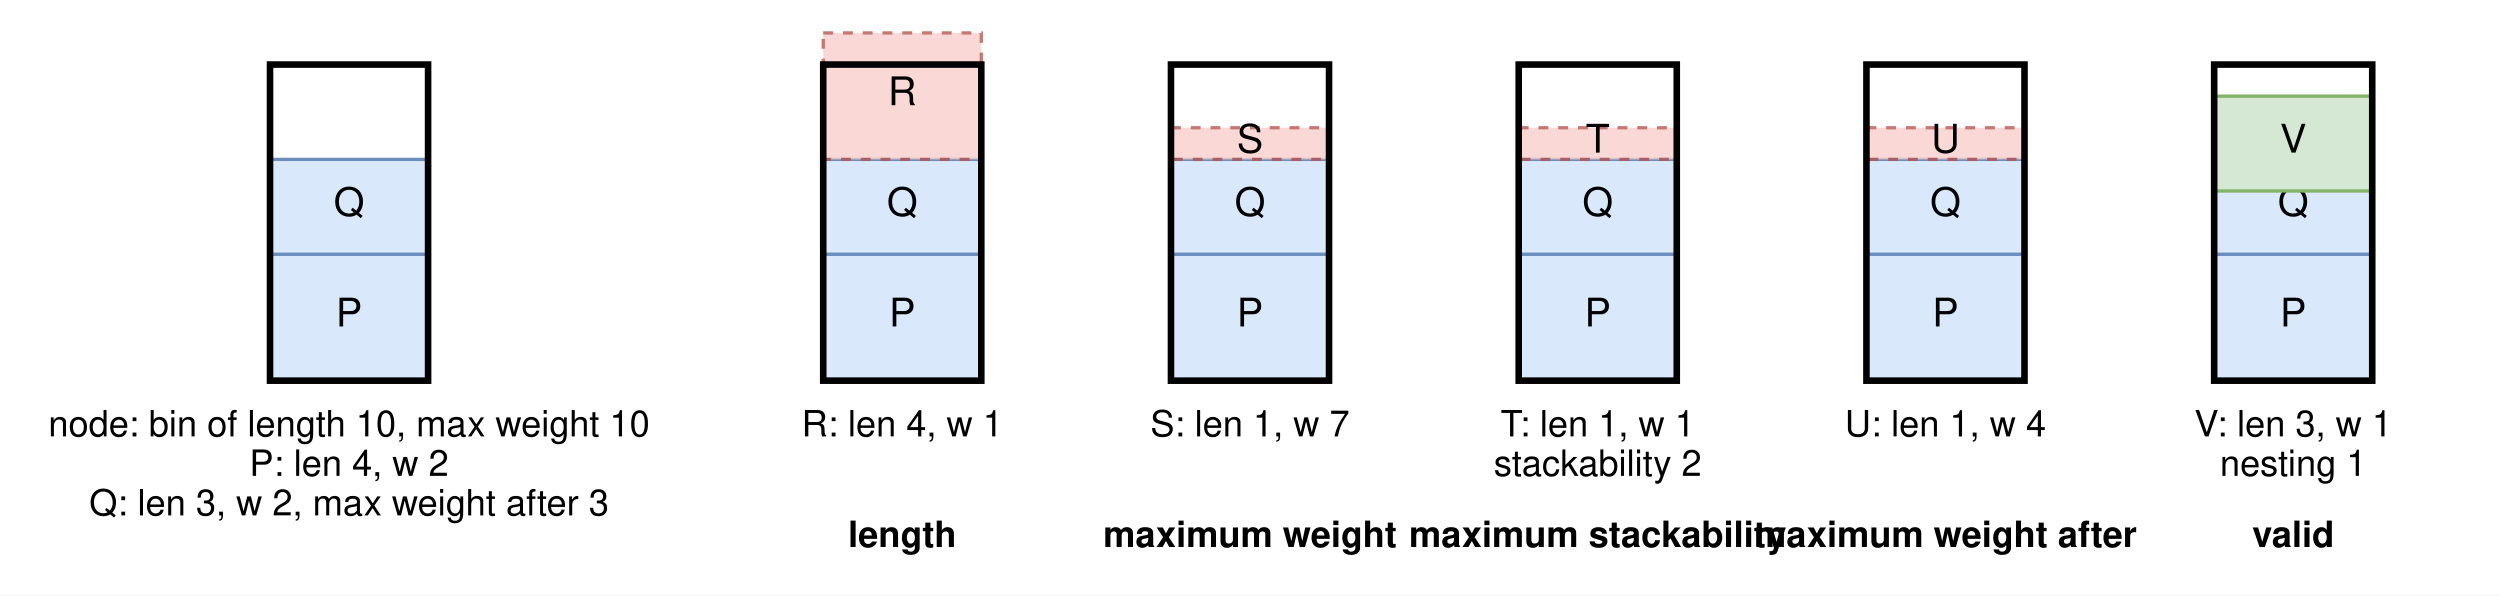
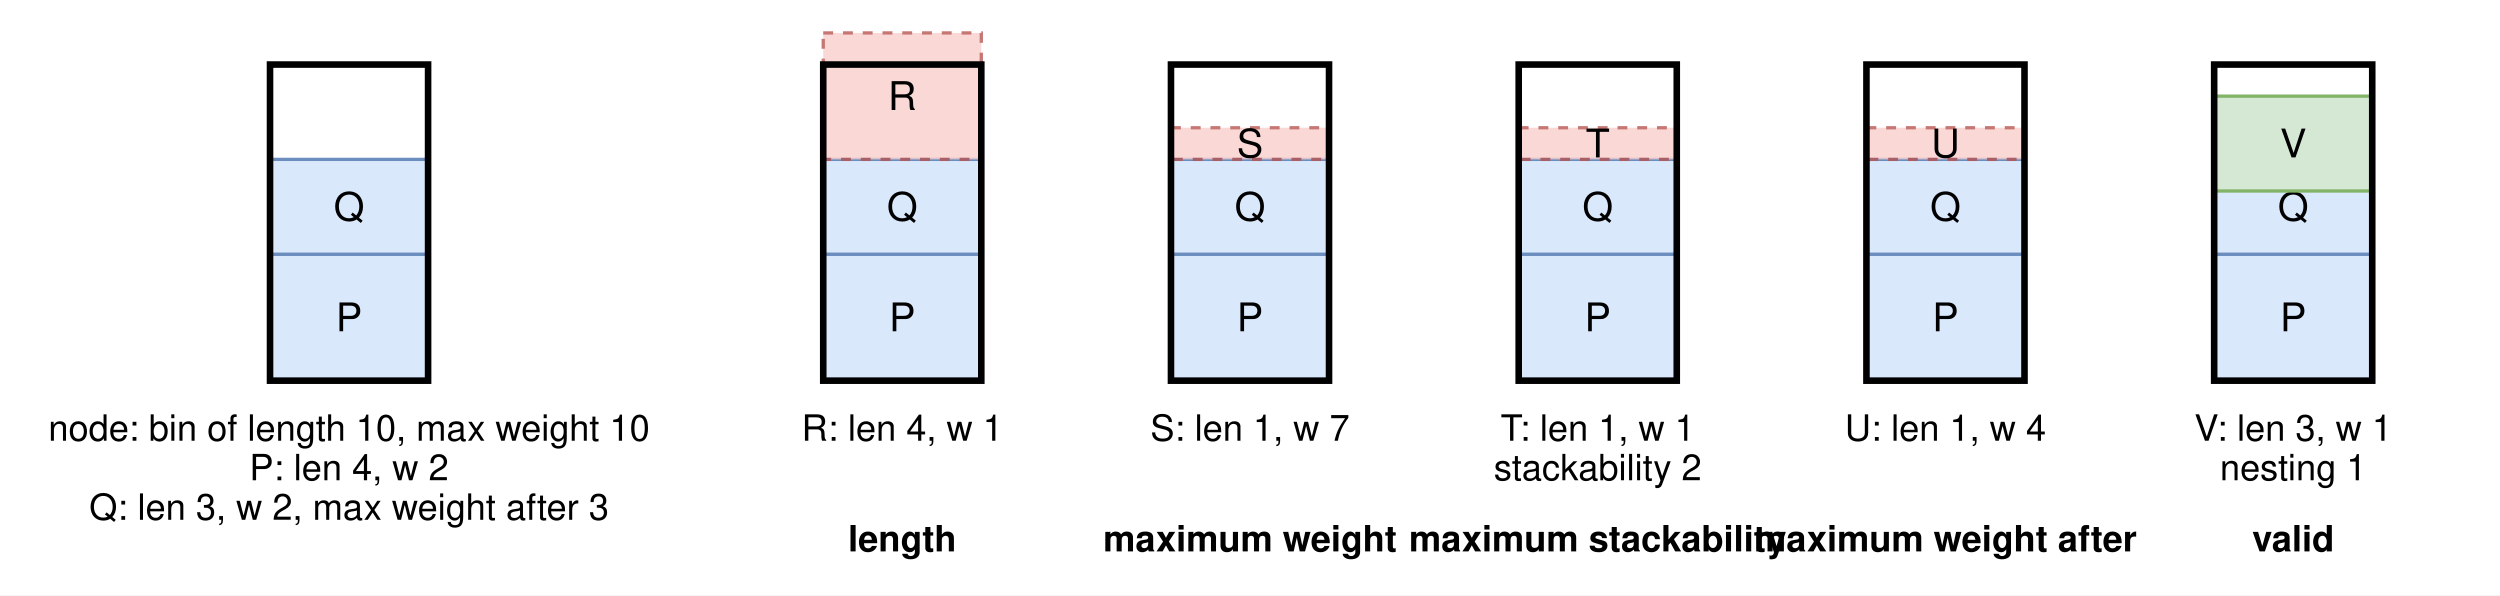
<svg xmlns="http://www.w3.org/2000/svg" width="759.2" height="180.8" viewBox="-82.0 -115.6 759.2 180.8">
  <rect x="-82.0" y="-115.6" width="759.2" height="180.8" fill="#ffffff" />
  <rect x="0" y="-38.4" width="48" height="38.4" fill="#dae8fc" stroke="#6c8ebf" stroke-width="1" />
-   <text font-family="Helvetica, Arial, sans-serif" font-size="12" fill="#000000" text-anchor="middle" dominant-baseline="central">
-     <tspan x="24.0" y="-19.2">P</tspan>
+   <text font-family="Helvetica, Arial, sans-serif" font-size="12" fill="#000000" text-anchor="middle">
+     <tspan x="24.0" y="-15.0">P</tspan>
  </text>
  <rect x="0" y="-67.2" width="48" height="28.8" fill="#dae8fc" stroke="#6c8ebf" stroke-width="1" />
-   <text font-family="Helvetica, Arial, sans-serif" font-size="12" fill="#000000" text-anchor="middle" dominant-baseline="central">
-     <tspan x="24.0" y="-52.8">Q</tspan>
+   <text font-family="Helvetica, Arial, sans-serif" font-size="12" fill="#000000" text-anchor="middle">
+     <tspan x="24.0" y="-48.6">Q</tspan>
  </text>
  <rect x="0" y="-96.0" width="48" height="96.0" fill="none" stroke="#000000" stroke-width="2" />
-   <text font-family="Helvetica, Arial, sans-serif" font-size="11" fill="#000000" text-anchor="middle" dominant-baseline="central">
-     <tspan x="24.0" y="14.4">node: bin of length 10, max weight 10</tspan>
+   <text font-family="Helvetica, Arial, sans-serif" font-size="11" fill="#000000" text-anchor="middle">
+     <tspan x="24.0" y="18.25">node: bin of length 10, max weight 10</tspan>
  </text>
-   <text font-family="Helvetica, Arial, sans-serif" font-size="11" fill="#000000" text-anchor="middle" dominant-baseline="central">
-     <tspan x="24.0" y="26.4">P: len 4, w 2</tspan>
+   <text font-family="Helvetica, Arial, sans-serif" font-size="11" fill="#000000" text-anchor="middle">
+     <tspan x="24.0" y="30.25">P: len 4, w 2</tspan>
  </text>
-   <text font-family="Helvetica, Arial, sans-serif" font-size="11" fill="#000000" text-anchor="middle" dominant-baseline="central">
-     <tspan x="24.0" y="38.4">Q: len 3, w 2, max weight after 3</tspan>
+   <text font-family="Helvetica, Arial, sans-serif" font-size="11" fill="#000000" text-anchor="middle">
+     <tspan x="24.0" y="42.25">Q: len 3, w 2, max weight after 3</tspan>
  </text>
  <rect x="168.0" y="-38.4" width="48" height="38.4" fill="#dae8fc" stroke="#6c8ebf" stroke-width="1" />
-   <text font-family="Helvetica, Arial, sans-serif" font-size="12" fill="#000000" text-anchor="middle" dominant-baseline="central">
-     <tspan x="192.0" y="-19.2">P</tspan>
+   <text font-family="Helvetica, Arial, sans-serif" font-size="12" fill="#000000" text-anchor="middle">
+     <tspan x="192.0" y="-15.0">P</tspan>
  </text>
  <rect x="168.0" y="-67.2" width="48" height="28.8" fill="#dae8fc" stroke="#6c8ebf" stroke-width="1" />
-   <text font-family="Helvetica, Arial, sans-serif" font-size="12" fill="#000000" text-anchor="middle" dominant-baseline="central">
-     <tspan x="192.0" y="-52.8">Q</tspan>
+   <text font-family="Helvetica, Arial, sans-serif" font-size="12" fill="#000000" text-anchor="middle">
+     <tspan x="192.0" y="-48.6">Q</tspan>
  </text>
  <rect x="168.0" y="-105.6" width="48" height="38.4" fill="#f8cecc" stroke="#b85450" stroke-width="1" stroke-dasharray="3 3" opacity="0.8" />
-   <text font-family="Helvetica, Arial, sans-serif" font-size="12" fill="#000000" text-anchor="middle" dominant-baseline="central">
-     <tspan x="192.0" y="-86.4">R</tspan>
+   <text font-family="Helvetica, Arial, sans-serif" font-size="12" fill="#000000" text-anchor="middle">
+     <tspan x="192.0" y="-82.2">R</tspan>
  </text>
  <rect x="168.0" y="-96.0" width="48" height="96.0" fill="none" stroke="#000000" stroke-width="2" />
-   <text font-family="Helvetica, Arial, sans-serif" font-size="11" fill="#000000" text-anchor="middle" dominant-baseline="central">
-     <tspan x="192.0" y="14.4">R: len 4, w 1</tspan>
+   <text font-family="Helvetica, Arial, sans-serif" font-size="11" fill="#000000" text-anchor="middle">
+     <tspan x="192.0" y="18.25">R: len 4, w 1</tspan>
  </text>
-   <text font-family="Helvetica, Arial, sans-serif" font-size="11" fill="#000000" text-anchor="middle" dominant-baseline="central" font-weight="bold">
-     <tspan x="192.0" y="48.0">length</tspan>
+   <text font-family="Helvetica, Arial, sans-serif" font-size="11" fill="#000000" text-anchor="middle" font-weight="bold">
+     <tspan x="192.0" y="51.85">length</tspan>
  </text>
  <rect x="273.6" y="-38.4" width="48" height="38.4" fill="#dae8fc" stroke="#6c8ebf" stroke-width="1" />
-   <text font-family="Helvetica, Arial, sans-serif" font-size="12" fill="#000000" text-anchor="middle" dominant-baseline="central">
-     <tspan x="297.6" y="-19.2">P</tspan>
+   <text font-family="Helvetica, Arial, sans-serif" font-size="12" fill="#000000" text-anchor="middle">
+     <tspan x="297.6" y="-15.0">P</tspan>
  </text>
  <rect x="273.6" y="-67.2" width="48" height="28.8" fill="#dae8fc" stroke="#6c8ebf" stroke-width="1" />
-   <text font-family="Helvetica, Arial, sans-serif" font-size="12" fill="#000000" text-anchor="middle" dominant-baseline="central">
-     <tspan x="297.6" y="-52.8">Q</tspan>
+   <text font-family="Helvetica, Arial, sans-serif" font-size="12" fill="#000000" text-anchor="middle">
+     <tspan x="297.6" y="-48.6">Q</tspan>
  </text>
  <rect x="273.6" y="-76.8" width="48" height="9.6" fill="#f8cecc" stroke="#b85450" stroke-width="1" stroke-dasharray="3 3" opacity="0.8" />
-   <text font-family="Helvetica, Arial, sans-serif" font-size="12" fill="#000000" text-anchor="middle" dominant-baseline="central">
-     <tspan x="297.6" y="-72.0">S</tspan>
+   <text font-family="Helvetica, Arial, sans-serif" font-size="12" fill="#000000" text-anchor="middle">
+     <tspan x="297.6" y="-67.8">S</tspan>
  </text>
  <rect x="273.6" y="-96.0" width="48" height="96.0" fill="none" stroke="#000000" stroke-width="2" />
-   <text font-family="Helvetica, Arial, sans-serif" font-size="11" fill="#000000" text-anchor="middle" dominant-baseline="central">
-     <tspan x="297.6" y="14.4">S: len 1, w 7</tspan>
+   <text font-family="Helvetica, Arial, sans-serif" font-size="11" fill="#000000" text-anchor="middle">
+     <tspan x="297.6" y="18.25">S: len 1, w 7</tspan>
  </text>
-   <text font-family="Helvetica, Arial, sans-serif" font-size="11" fill="#000000" text-anchor="middle" dominant-baseline="central" font-weight="bold">
-     <tspan x="297.6" y="48.0">maximum weight</tspan>
+   <text font-family="Helvetica, Arial, sans-serif" font-size="11" fill="#000000" text-anchor="middle" font-weight="bold">
+     <tspan x="297.6" y="51.85">maximum weight</tspan>
  </text>
  <rect x="379.2" y="-38.4" width="48" height="38.4" fill="#dae8fc" stroke="#6c8ebf" stroke-width="1" />
-   <text font-family="Helvetica, Arial, sans-serif" font-size="12" fill="#000000" text-anchor="middle" dominant-baseline="central">
-     <tspan x="403.2" y="-19.2">P</tspan>
+   <text font-family="Helvetica, Arial, sans-serif" font-size="12" fill="#000000" text-anchor="middle">
+     <tspan x="403.2" y="-15.0">P</tspan>
  </text>
  <rect x="379.2" y="-67.2" width="48" height="28.8" fill="#dae8fc" stroke="#6c8ebf" stroke-width="1" />
-   <text font-family="Helvetica, Arial, sans-serif" font-size="12" fill="#000000" text-anchor="middle" dominant-baseline="central">
-     <tspan x="403.2" y="-52.8">Q</tspan>
+   <text font-family="Helvetica, Arial, sans-serif" font-size="12" fill="#000000" text-anchor="middle">
+     <tspan x="403.2" y="-48.6">Q</tspan>
  </text>
  <rect x="379.2" y="-76.8" width="48" height="9.6" fill="#f8cecc" stroke="#b85450" stroke-width="1" stroke-dasharray="3 3" opacity="0.8" />
-   <text font-family="Helvetica, Arial, sans-serif" font-size="12" fill="#000000" text-anchor="middle" dominant-baseline="central">
-     <tspan x="403.2" y="-72.0">T</tspan>
+   <text font-family="Helvetica, Arial, sans-serif" font-size="12" fill="#000000" text-anchor="middle">
+     <tspan x="403.2" y="-67.8">T</tspan>
  </text>
  <rect x="379.2" y="-96.0" width="48" height="96.0" fill="none" stroke="#000000" stroke-width="2" />
-   <text font-family="Helvetica, Arial, sans-serif" font-size="11" fill="#000000" text-anchor="middle" dominant-baseline="central">
-     <tspan x="403.2" y="14.4">T: len 1, w 1</tspan>
+   <text font-family="Helvetica, Arial, sans-serif" font-size="11" fill="#000000" text-anchor="middle">
+     <tspan x="403.2" y="18.25">T: len 1, w 1</tspan>
  </text>
-   <text font-family="Helvetica, Arial, sans-serif" font-size="11" fill="#000000" text-anchor="middle" dominant-baseline="central">
-     <tspan x="403.2" y="26.4">stackability 2</tspan>
+   <text font-family="Helvetica, Arial, sans-serif" font-size="11" fill="#000000" text-anchor="middle">
+     <tspan x="403.2" y="30.25">stackability 2</tspan>
  </text>
-   <text font-family="Helvetica, Arial, sans-serif" font-size="11" fill="#000000" text-anchor="middle" dominant-baseline="central" font-weight="bold">
-     <tspan x="403.2" y="48.0">maximum stackability</tspan>
+   <text font-family="Helvetica, Arial, sans-serif" font-size="11" fill="#000000" text-anchor="middle" font-weight="bold">
+     <tspan x="403.2" y="51.85">maximum stackability</tspan>
  </text>
  <rect x="484.8" y="-38.4" width="48" height="38.4" fill="#dae8fc" stroke="#6c8ebf" stroke-width="1" />
-   <text font-family="Helvetica, Arial, sans-serif" font-size="12" fill="#000000" text-anchor="middle" dominant-baseline="central">
-     <tspan x="508.8" y="-19.2">P</tspan>
+   <text font-family="Helvetica, Arial, sans-serif" font-size="12" fill="#000000" text-anchor="middle">
+     <tspan x="508.8" y="-15.0">P</tspan>
  </text>
  <rect x="484.8" y="-67.2" width="48" height="28.8" fill="#dae8fc" stroke="#6c8ebf" stroke-width="1" />
-   <text font-family="Helvetica, Arial, sans-serif" font-size="12" fill="#000000" text-anchor="middle" dominant-baseline="central">
-     <tspan x="508.8" y="-52.8">Q</tspan>
+   <text font-family="Helvetica, Arial, sans-serif" font-size="12" fill="#000000" text-anchor="middle">
+     <tspan x="508.8" y="-48.6">Q</tspan>
  </text>
  <rect x="484.8" y="-76.8" width="48" height="9.6" fill="#f8cecc" stroke="#b85450" stroke-width="1" stroke-dasharray="3 3" opacity="0.8" />
-   <text font-family="Helvetica, Arial, sans-serif" font-size="12" fill="#000000" text-anchor="middle" dominant-baseline="central">
-     <tspan x="508.8" y="-72.0">U</tspan>
+   <text font-family="Helvetica, Arial, sans-serif" font-size="12" fill="#000000" text-anchor="middle">
+     <tspan x="508.8" y="-67.8">U</tspan>
  </text>
  <rect x="484.8" y="-96.0" width="48" height="96.0" fill="none" stroke="#000000" stroke-width="2" />
-   <text font-family="Helvetica, Arial, sans-serif" font-size="11" fill="#000000" text-anchor="middle" dominant-baseline="central">
-     <tspan x="508.8" y="14.4">U: len 1, w 4</tspan>
+   <text font-family="Helvetica, Arial, sans-serif" font-size="11" fill="#000000" text-anchor="middle">
+     <tspan x="508.8" y="18.25">U: len 1, w 4</tspan>
  </text>
-   <text font-family="Helvetica, Arial, sans-serif" font-size="11" fill="#000000" text-anchor="middle" dominant-baseline="central" font-weight="bold">
-     <tspan x="508.8" y="48.0">maximum weight after</tspan>
+   <text font-family="Helvetica, Arial, sans-serif" font-size="11" fill="#000000" text-anchor="middle" font-weight="bold">
+     <tspan x="508.8" y="51.85">maximum weight after</tspan>
  </text>
  <rect x="590.4" y="-38.4" width="48" height="38.4" fill="#dae8fc" stroke="#6c8ebf" stroke-width="1" />
-   <text font-family="Helvetica, Arial, sans-serif" font-size="12" fill="#000000" text-anchor="middle" dominant-baseline="central">
-     <tspan x="614.4" y="-19.2">P</tspan>
+   <text font-family="Helvetica, Arial, sans-serif" font-size="12" fill="#000000" text-anchor="middle">
+     <tspan x="614.4" y="-15.0">P</tspan>
  </text>
  <rect x="590.4" y="-67.2" width="48" height="28.8" fill="#dae8fc" stroke="#6c8ebf" stroke-width="1" />
-   <text font-family="Helvetica, Arial, sans-serif" font-size="12" fill="#000000" text-anchor="middle" dominant-baseline="central">
-     <tspan x="614.4" y="-52.8">Q</tspan>
+   <text font-family="Helvetica, Arial, sans-serif" font-size="12" fill="#000000" text-anchor="middle">
+     <tspan x="614.4" y="-48.6">Q</tspan>
  </text>
  <rect x="590.4" y="-86.4" width="48" height="28.8" fill="#d5e8d4" stroke="#82b366" stroke-width="1" />
-   <text font-family="Helvetica, Arial, sans-serif" font-size="12" fill="#000000" text-anchor="middle" dominant-baseline="central">
-     <tspan x="614.4" y="-72.0">V</tspan>
+   <text font-family="Helvetica, Arial, sans-serif" font-size="12" fill="#000000" text-anchor="middle">
+     <tspan x="614.4" y="-67.8">V</tspan>
  </text>
  <rect x="590.4" y="-96.0" width="48" height="96.0" fill="none" stroke="#000000" stroke-width="2" />
-   <text font-family="Helvetica, Arial, sans-serif" font-size="11" fill="#000000" text-anchor="middle" dominant-baseline="central">
-     <tspan x="614.4" y="14.4">V: len 3, w 1</tspan>
+   <text font-family="Helvetica, Arial, sans-serif" font-size="11" fill="#000000" text-anchor="middle">
+     <tspan x="614.4" y="18.25">V: len 3, w 1</tspan>
  </text>
-   <text font-family="Helvetica, Arial, sans-serif" font-size="11" fill="#000000" text-anchor="middle" dominant-baseline="central">
-     <tspan x="614.4" y="26.4">nesting 1</tspan>
+   <text font-family="Helvetica, Arial, sans-serif" font-size="11" fill="#000000" text-anchor="middle">
+     <tspan x="614.4" y="30.25">nesting 1</tspan>
  </text>
-   <text font-family="Helvetica, Arial, sans-serif" font-size="11" fill="#000000" text-anchor="middle" dominant-baseline="central" font-weight="bold">
-     <tspan x="614.4" y="48.0">valid</tspan>
+   <text font-family="Helvetica, Arial, sans-serif" font-size="11" fill="#000000" text-anchor="middle" font-weight="bold">
+     <tspan x="614.4" y="51.85">valid</tspan>
  </text>
</svg>
